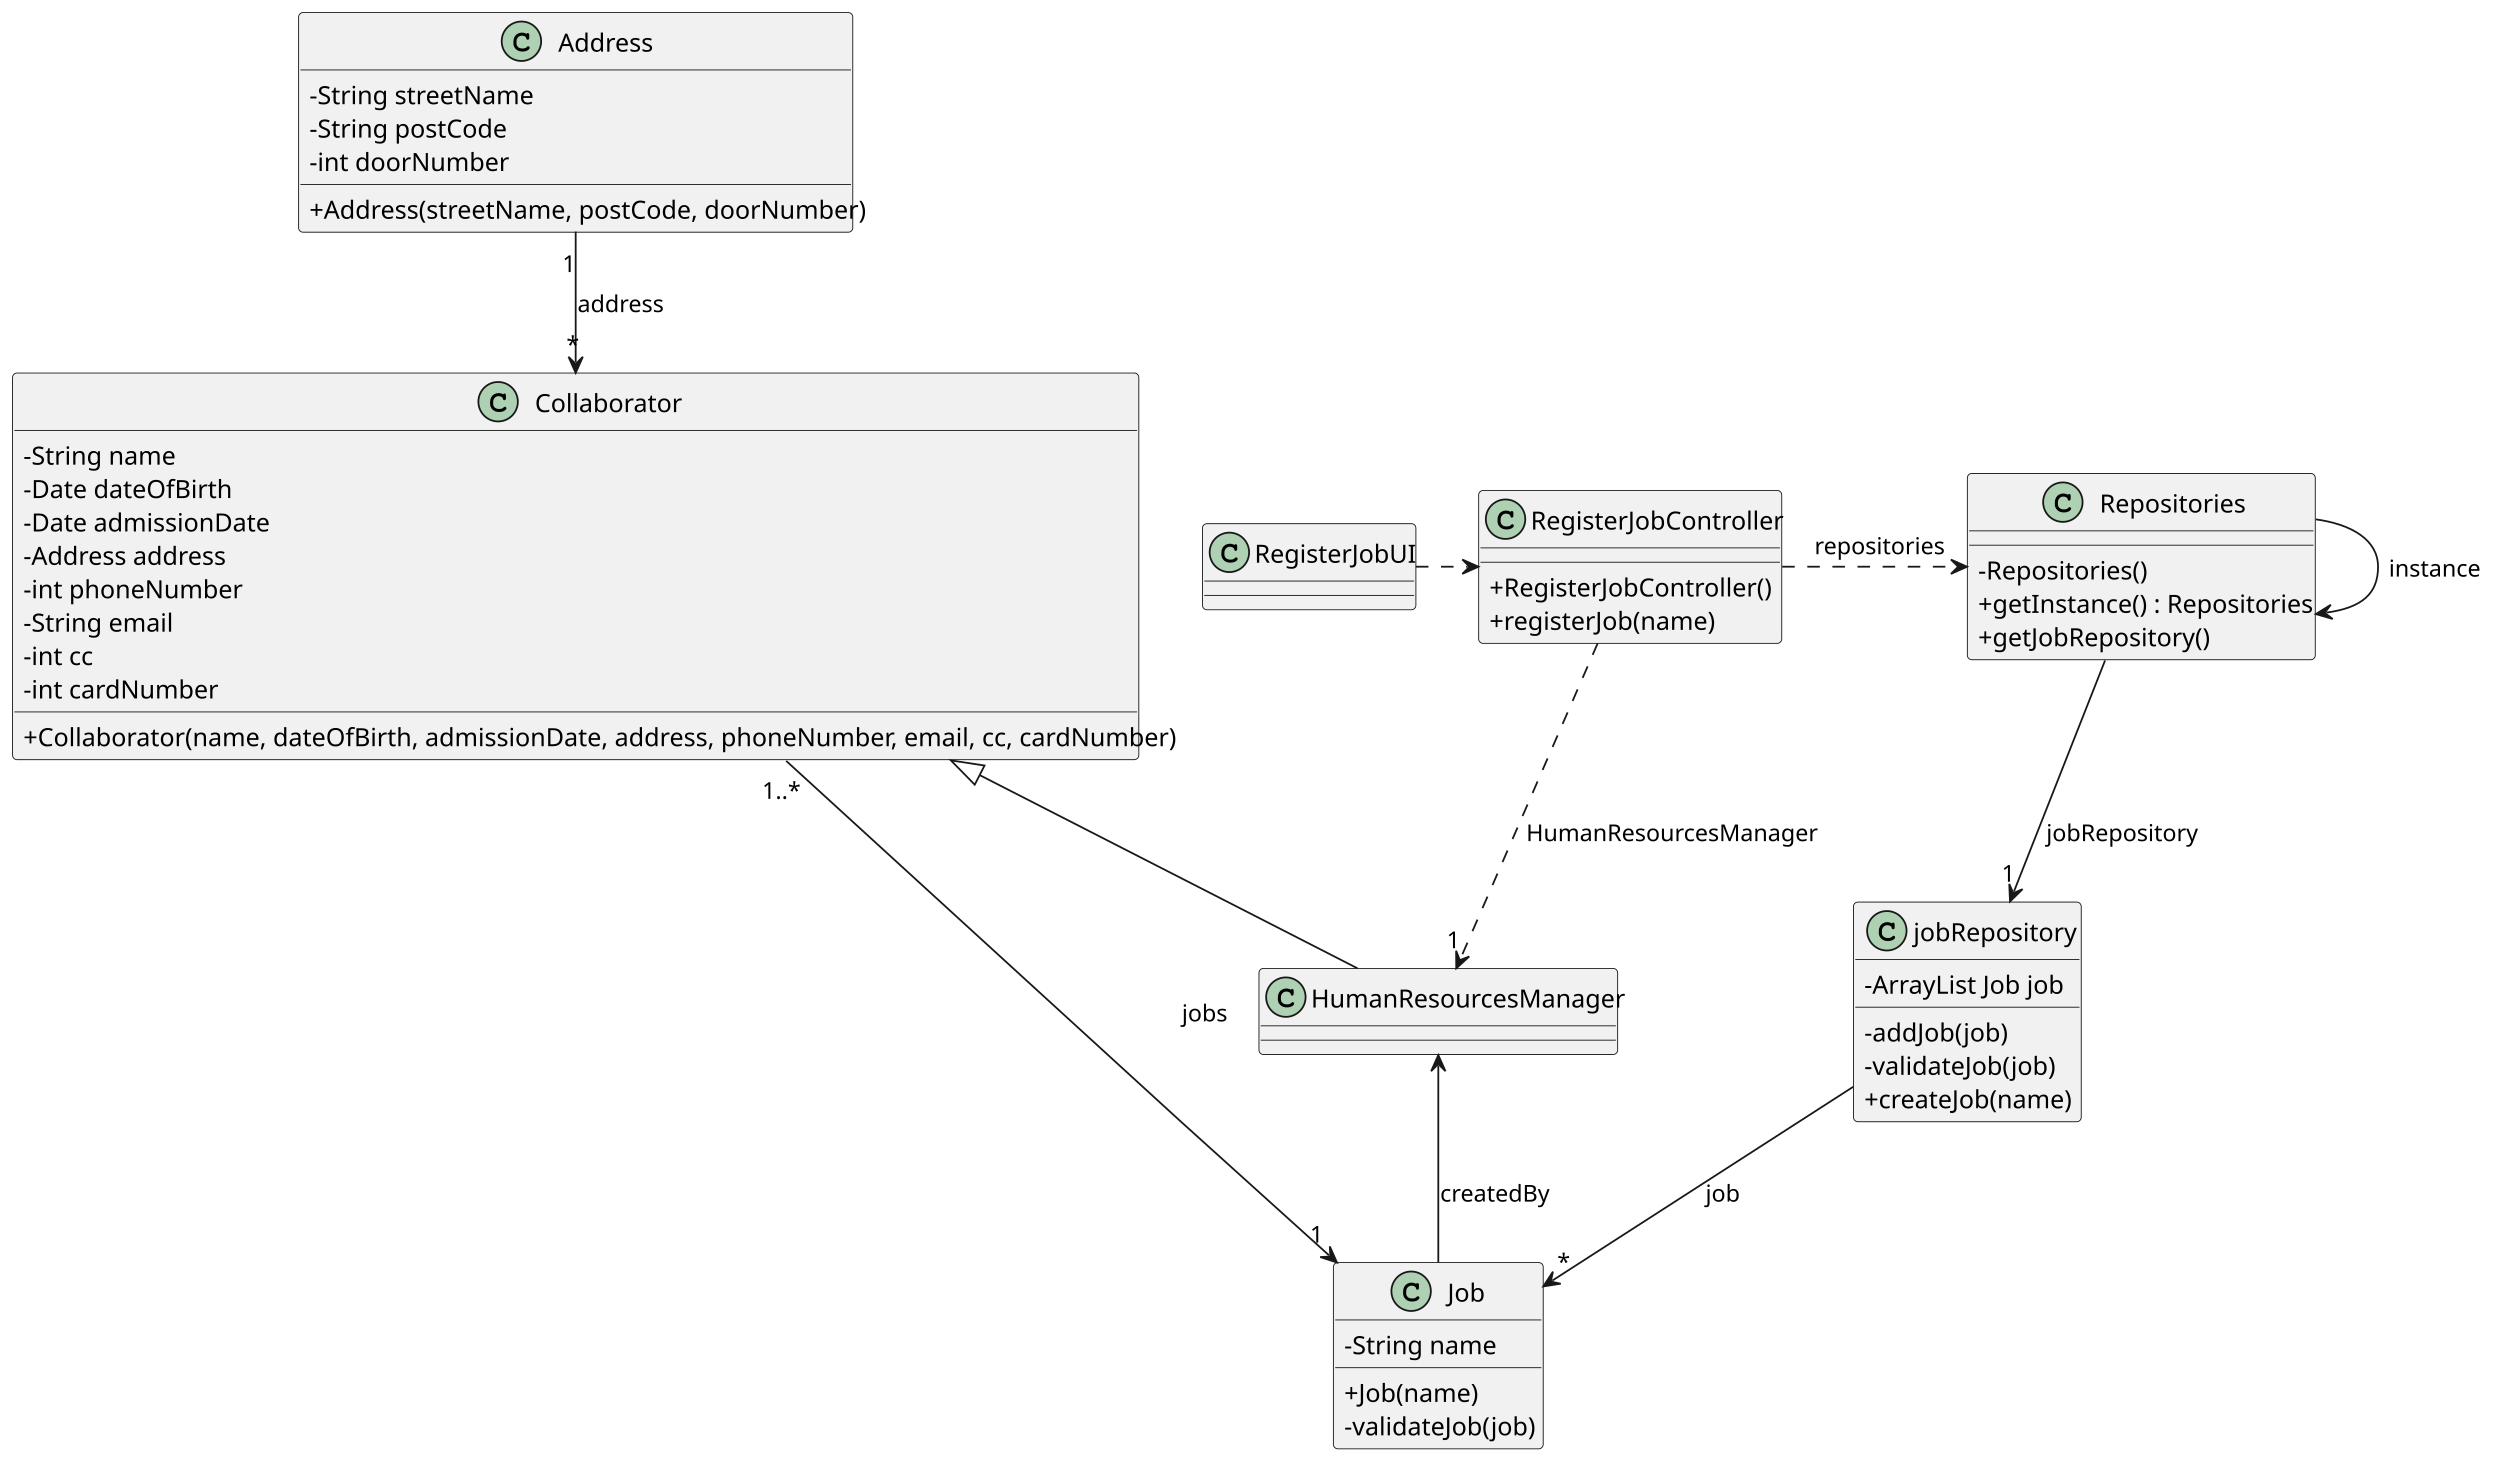
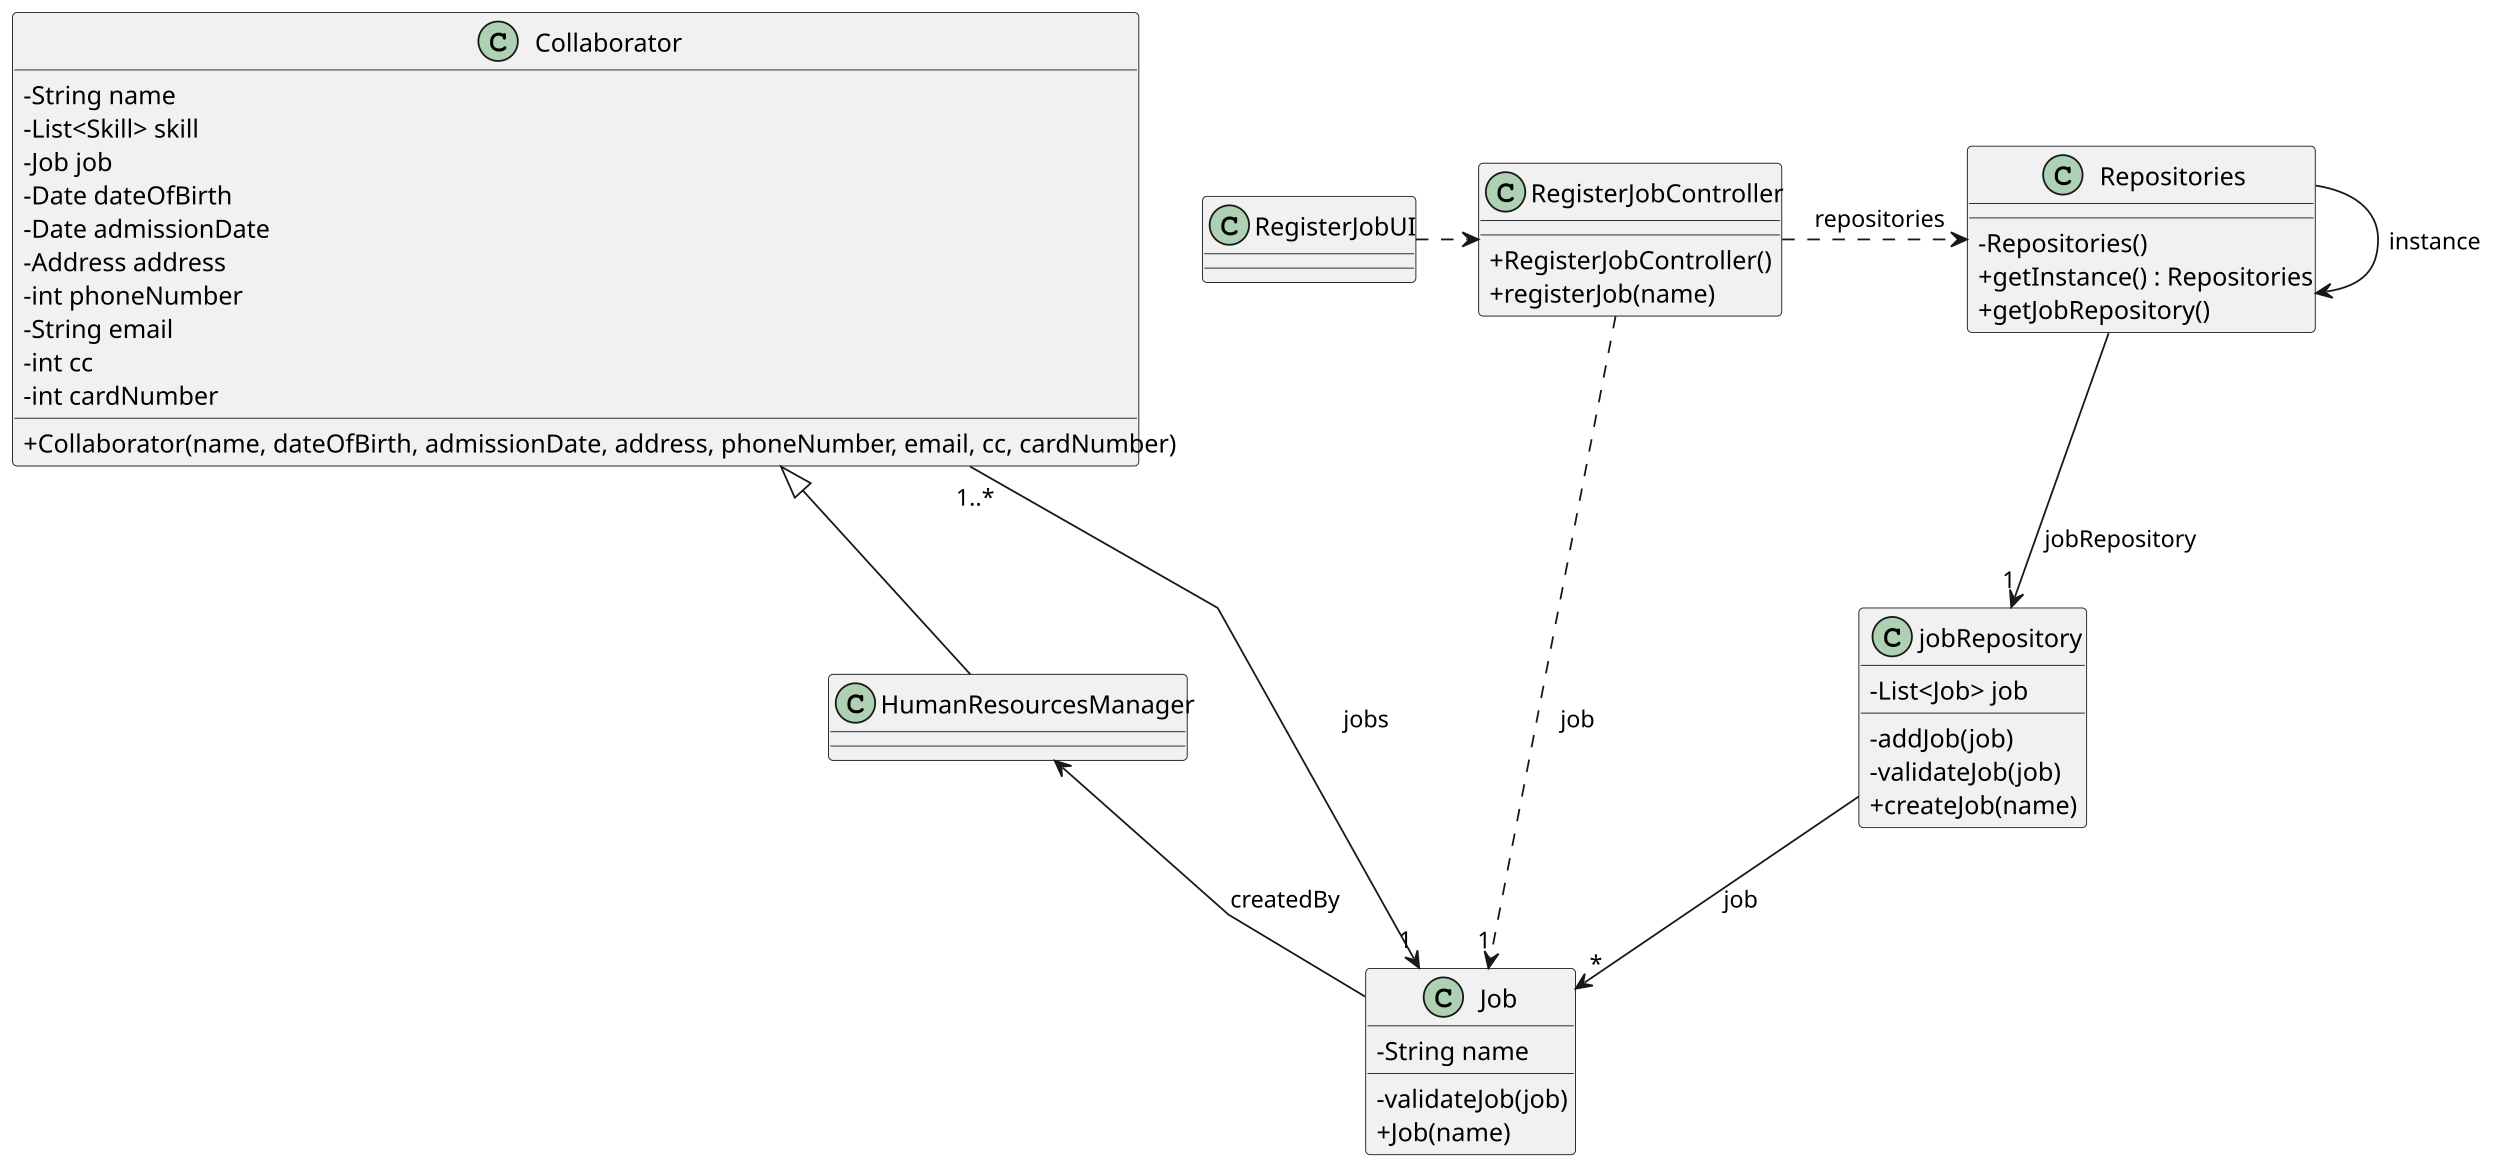
- <svg xmlns="http://www.w3.org/2000/svg" contentStyleType="text/css" height="814px" preserveAspectRatio="none" style="width:1394px;height:814px;background:#FFFFFF;" version="1.1" viewBox="0 0 1394 814" width="1394px" zoomAndPan="magnify">
+ <svg xmlns="http://www.w3.org/2000/svg" contentStyleType="text/css" height="650px" preserveAspectRatio="none" style="width:1394px;height:650px;background:#FFFFFF;" version="1.1" viewBox="0 0 1394 650" width="1394px" zoomAndPan="magnify">
  <defs />
  <g>
    <g id="elem_Job">
-       <rect codeLine="11" fill="#F1F1F1" height="103.863" id="Job" rx="2.5" ry="2.5" style="stroke:#181818;stroke-width:0.5;" width="117" x="743.5" y="704" />
-       <ellipse cx="786.85" cy="720" fill="#ADD1B2" rx="11" ry="11" style="stroke:#181818;stroke-width:1.0;" />
-       <path d="M789.616,715.875 Q789.772,715.656 789.959,715.547 Q790.147,715.438 790.366,715.438 Q790.741,715.438 790.975,715.703 Q791.209,715.953 791.209,716.562 L791.209,718.016 Q791.209,718.625 790.975,718.891 Q790.741,719.156 790.366,719.156 Q790.022,719.156 789.819,718.953 Q789.616,718.766 789.506,718.25 Q789.459,717.891 789.272,717.703 Q788.944,717.328 788.334,717.109 Q787.725,716.891 787.1,716.891 Q786.334,716.891 785.694,717.219 Q785.069,717.547 784.569,718.297 Q784.084,719.047 784.084,720.078 L784.084,721.172 Q784.084,722.406 784.975,723.234 Q785.866,724.047 787.459,724.047 Q788.397,724.047 789.053,723.797 Q789.444,723.641 789.866,723.203 Q790.131,722.938 790.272,722.859 Q790.428,722.781 790.631,722.781 Q790.959,722.781 791.209,723.047 Q791.475,723.297 791.475,723.641 Q791.475,723.984 791.131,724.391 Q790.631,724.969 789.834,725.297 Q788.756,725.75 787.459,725.75 Q785.944,725.75 784.741,725.125 Q783.756,724.625 783.069,723.562 Q782.381,722.484 782.381,721.203 L782.381,720.047 Q782.381,718.719 782.991,717.578 Q783.616,716.422 784.709,715.812 Q785.803,715.188 787.038,715.188 Q787.772,715.188 788.413,715.359 Q789.069,715.516 789.616,715.875 Z " fill="#000000" />
-       <text fill="#000000" font-family="sans-serif" font-size="14" lengthAdjust="spacing" textLength="22" x="807.15" y="725.797">Job</text>
-       <line style="stroke:#181818;stroke-width:0.5;" x1="744.5" x2="859.5" y1="736" y2="736" />
-       <text fill="#000000" font-family="sans-serif" font-size="14" lengthAdjust="spacing" textLength="81" x="749.5" y="755.107">-String name</text>
-       <line style="stroke:#181818;stroke-width:0.5;" x1="744.5" x2="859.5" y1="762.621" y2="762.621" />
-       <text fill="#000000" font-family="sans-serif" font-size="14" lengthAdjust="spacing" textLength="75" x="749.5" y="781.729">+Job(name)</text>
-       <text fill="#000000" font-family="sans-serif" font-size="14" lengthAdjust="spacing" textLength="105" x="749.5" y="800.35">-validateJob(job)</text>
+       <rect codeLine="11" fill="#F1F1F1" height="103.863" id="Job" rx="2.5" ry="2.5" style="stroke:#181818;stroke-width:0.5;" width="117" x="761.5" y="540" />
+       <ellipse cx="804.85" cy="556" fill="#ADD1B2" rx="11" ry="11" style="stroke:#181818;stroke-width:1.0;" />
+       <path d="M807.616,551.875 Q807.772,551.656 807.959,551.547 Q808.147,551.438 808.366,551.438 Q808.741,551.438 808.975,551.703 Q809.209,551.953 809.209,552.562 L809.209,554.016 Q809.209,554.625 808.975,554.891 Q808.741,555.156 808.366,555.156 Q808.022,555.156 807.819,554.953 Q807.616,554.766 807.506,554.25 Q807.459,553.891 807.272,553.703 Q806.944,553.328 806.334,553.109 Q805.725,552.891 805.1,552.891 Q804.334,552.891 803.694,553.219 Q803.069,553.547 802.569,554.297 Q802.084,555.047 802.084,556.078 L802.084,557.172 Q802.084,558.406 802.975,559.234 Q803.866,560.047 805.459,560.047 Q806.397,560.047 807.053,559.797 Q807.444,559.641 807.866,559.203 Q808.131,558.938 808.272,558.859 Q808.428,558.781 808.631,558.781 Q808.959,558.781 809.209,559.047 Q809.475,559.297 809.475,559.641 Q809.475,559.984 809.131,560.391 Q808.631,560.969 807.834,561.297 Q806.756,561.75 805.459,561.75 Q803.944,561.75 802.741,561.125 Q801.756,560.625 801.069,559.562 Q800.381,558.484 800.381,557.203 L800.381,556.047 Q800.381,554.719 800.991,553.578 Q801.616,552.422 802.709,551.812 Q803.803,551.188 805.038,551.188 Q805.772,551.188 806.413,551.359 Q807.069,551.516 807.616,551.875 Z " fill="#000000" />
+       <text fill="#000000" font-family="sans-serif" font-size="14" lengthAdjust="spacing" textLength="22" x="825.15" y="561.797">Job</text>
+       <line style="stroke:#181818;stroke-width:0.5;" x1="762.5" x2="877.5" y1="572" y2="572" />
+       <text fill="#000000" font-family="sans-serif" font-size="14" lengthAdjust="spacing" textLength="81" x="767.5" y="591.107">-String name</text>
+       <line style="stroke:#181818;stroke-width:0.5;" x1="762.5" x2="877.5" y1="598.621" y2="598.621" />
+       <text fill="#000000" font-family="sans-serif" font-size="14" lengthAdjust="spacing" textLength="105" x="767.5" y="617.729">-validateJob(job)</text>
+       <text fill="#000000" font-family="sans-serif" font-size="14" lengthAdjust="spacing" textLength="75" x="767.5" y="636.35">+Job(name)</text>
    </g>
    <g id="elem_RegisterJobController">
-       <rect codeLine="18" fill="#F1F1F1" height="85.242" id="RegisterJobController" rx="2.5" ry="2.5" style="stroke:#181818;stroke-width:0.5;" width="169" x="824.5" y="273.5" />
-       <ellipse cx="839.5" cy="289.5" fill="#ADD1B2" rx="11" ry="11" style="stroke:#181818;stroke-width:1.0;" />
-       <path d="M842.266,285.375 Q842.422,285.156 842.609,285.047 Q842.797,284.938 843.016,284.938 Q843.391,284.938 843.625,285.203 Q843.859,285.453 843.859,286.062 L843.859,287.516 Q843.859,288.125 843.625,288.391 Q843.391,288.656 843.016,288.656 Q842.672,288.656 842.469,288.453 Q842.266,288.266 842.156,287.75 Q842.109,287.391 841.922,287.203 Q841.594,286.828 840.984,286.609 Q840.375,286.391 839.75,286.391 Q838.984,286.391 838.344,286.719 Q837.719,287.047 837.219,287.797 Q836.734,288.547 836.734,289.578 L836.734,290.672 Q836.734,291.906 837.625,292.734 Q838.516,293.547 840.109,293.547 Q841.047,293.547 841.703,293.297 Q842.094,293.141 842.516,292.703 Q842.781,292.438 842.922,292.359 Q843.078,292.281 843.281,292.281 Q843.609,292.281 843.859,292.547 Q844.125,292.797 844.125,293.141 Q844.125,293.484 843.781,293.891 Q843.281,294.469 842.484,294.797 Q841.406,295.25 840.109,295.25 Q838.594,295.25 837.391,294.625 Q836.406,294.125 835.719,293.062 Q835.031,291.984 835.031,290.703 L835.031,289.547 Q835.031,288.219 835.641,287.078 Q836.266,285.922 837.359,285.312 Q838.453,284.688 839.688,284.688 Q840.422,284.688 841.062,284.859 Q841.719,285.016 842.266,285.375 Z " fill="#000000" />
-       <text fill="#000000" font-family="sans-serif" font-size="14" lengthAdjust="spacing" textLength="137" x="853.5" y="295.297">RegisterJobController</text>
-       <line style="stroke:#181818;stroke-width:0.5;" x1="825.5" x2="992.5" y1="305.5" y2="305.5" />
-       <line style="stroke:#181818;stroke-width:0.5;" x1="825.5" x2="992.5" y1="313.5" y2="313.5" />
-       <text fill="#000000" font-family="sans-serif" font-size="14" lengthAdjust="spacing" textLength="155" x="830.5" y="332.607">+RegisterJobController()</text>
-       <text fill="#000000" font-family="sans-serif" font-size="14" lengthAdjust="spacing" textLength="123" x="830.5" y="351.228">+registerJob(name)</text>
+       <rect codeLine="18" fill="#F1F1F1" height="85.242" id="RegisterJobController" rx="2.5" ry="2.5" style="stroke:#181818;stroke-width:0.5;" width="169" x="824.5" y="91" />
+       <ellipse cx="839.5" cy="107" fill="#ADD1B2" rx="11" ry="11" style="stroke:#181818;stroke-width:1.0;" />
+       <path d="M842.266,102.875 Q842.422,102.656 842.609,102.547 Q842.797,102.438 843.016,102.438 Q843.391,102.438 843.625,102.703 Q843.859,102.953 843.859,103.562 L843.859,105.016 Q843.859,105.625 843.625,105.891 Q843.391,106.156 843.016,106.156 Q842.672,106.156 842.469,105.953 Q842.266,105.766 842.156,105.25 Q842.109,104.891 841.922,104.703 Q841.594,104.328 840.984,104.109 Q840.375,103.891 839.75,103.891 Q838.984,103.891 838.344,104.219 Q837.719,104.547 837.219,105.297 Q836.734,106.047 836.734,107.078 L836.734,108.172 Q836.734,109.406 837.625,110.234 Q838.516,111.047 840.109,111.047 Q841.047,111.047 841.703,110.797 Q842.094,110.641 842.516,110.203 Q842.781,109.938 842.922,109.859 Q843.078,109.781 843.281,109.781 Q843.609,109.781 843.859,110.047 Q844.125,110.297 844.125,110.641 Q844.125,110.984 843.781,111.391 Q843.281,111.969 842.484,112.297 Q841.406,112.75 840.109,112.75 Q838.594,112.75 837.391,112.125 Q836.406,111.625 835.719,110.562 Q835.031,109.484 835.031,108.203 L835.031,107.047 Q835.031,105.719 835.641,104.578 Q836.266,103.422 837.359,102.812 Q838.453,102.188 839.688,102.188 Q840.422,102.188 841.062,102.359 Q841.719,102.516 842.266,102.875 Z " fill="#000000" />
+       <text fill="#000000" font-family="sans-serif" font-size="14" lengthAdjust="spacing" textLength="137" x="853.5" y="112.797">RegisterJobController</text>
+       <line style="stroke:#181818;stroke-width:0.5;" x1="825.5" x2="992.5" y1="123" y2="123" />
+       <line style="stroke:#181818;stroke-width:0.5;" x1="825.5" x2="992.5" y1="131" y2="131" />
+       <text fill="#000000" font-family="sans-serif" font-size="14" lengthAdjust="spacing" textLength="155" x="830.5" y="150.107">+RegisterJobController()</text>
+       <text fill="#000000" font-family="sans-serif" font-size="14" lengthAdjust="spacing" textLength="123" x="830.5" y="168.728">+registerJob(name)</text>
    </g>
    <g id="elem_RegisterJobUI">
-       <rect codeLine="24" fill="#F1F1F1" height="48" id="RegisterJobUI" rx="2.5" ry="2.5" style="stroke:#181818;stroke-width:0.5;" width="119" x="670.5" y="292" />
-       <ellipse cx="685.5" cy="308" fill="#ADD1B2" rx="11" ry="11" style="stroke:#181818;stroke-width:1.0;" />
-       <path d="M688.266,303.875 Q688.422,303.656 688.609,303.547 Q688.797,303.438 689.016,303.438 Q689.391,303.438 689.625,303.703 Q689.859,303.953 689.859,304.562 L689.859,306.016 Q689.859,306.625 689.625,306.891 Q689.391,307.156 689.016,307.156 Q688.672,307.156 688.469,306.953 Q688.266,306.766 688.156,306.25 Q688.109,305.891 687.922,305.703 Q687.594,305.328 686.984,305.109 Q686.375,304.891 685.75,304.891 Q684.984,304.891 684.344,305.219 Q683.719,305.547 683.219,306.297 Q682.734,307.047 682.734,308.078 L682.734,309.172 Q682.734,310.406 683.625,311.234 Q684.516,312.047 686.109,312.047 Q687.047,312.047 687.703,311.797 Q688.094,311.641 688.516,311.203 Q688.781,310.938 688.922,310.859 Q689.078,310.781 689.281,310.781 Q689.609,310.781 689.859,311.047 Q690.125,311.297 690.125,311.641 Q690.125,311.984 689.781,312.391 Q689.281,312.969 688.484,313.297 Q687.406,313.75 686.109,313.75 Q684.594,313.75 683.391,313.125 Q682.406,312.625 681.719,311.562 Q681.031,310.484 681.031,309.203 L681.031,308.047 Q681.031,306.719 681.641,305.578 Q682.266,304.422 683.359,303.812 Q684.453,303.188 685.688,303.188 Q686.422,303.188 687.062,303.359 Q687.719,303.516 688.266,303.875 Z " fill="#000000" />
-       <text fill="#000000" font-family="sans-serif" font-size="14" lengthAdjust="spacing" textLength="87" x="699.5" y="313.797">RegisterJobUI</text>
-       <line style="stroke:#181818;stroke-width:0.5;" x1="671.5" x2="788.5" y1="324" y2="324" />
-       <line style="stroke:#181818;stroke-width:0.5;" x1="671.5" x2="788.5" y1="332" y2="332" />
+       <rect codeLine="24" fill="#F1F1F1" height="48" id="RegisterJobUI" rx="2.5" ry="2.5" style="stroke:#181818;stroke-width:0.5;" width="119" x="670.5" y="109.5" />
+       <ellipse cx="685.5" cy="125.5" fill="#ADD1B2" rx="11" ry="11" style="stroke:#181818;stroke-width:1.0;" />
+       <path d="M688.266,121.375 Q688.422,121.156 688.609,121.047 Q688.797,120.938 689.016,120.938 Q689.391,120.938 689.625,121.203 Q689.859,121.453 689.859,122.062 L689.859,123.516 Q689.859,124.125 689.625,124.391 Q689.391,124.656 689.016,124.656 Q688.672,124.656 688.469,124.453 Q688.266,124.266 688.156,123.75 Q688.109,123.391 687.922,123.203 Q687.594,122.828 686.984,122.609 Q686.375,122.391 685.75,122.391 Q684.984,122.391 684.344,122.719 Q683.719,123.047 683.219,123.797 Q682.734,124.547 682.734,125.578 L682.734,126.672 Q682.734,127.906 683.625,128.734 Q684.516,129.547 686.109,129.547 Q687.047,129.547 687.703,129.297 Q688.094,129.141 688.516,128.703 Q688.781,128.438 688.922,128.359 Q689.078,128.281 689.281,128.281 Q689.609,128.281 689.859,128.547 Q690.125,128.797 690.125,129.141 Q690.125,129.484 689.781,129.891 Q689.281,130.469 688.484,130.797 Q687.406,131.25 686.109,131.25 Q684.594,131.25 683.391,130.625 Q682.406,130.125 681.719,129.062 Q681.031,127.984 681.031,126.703 L681.031,125.547 Q681.031,124.219 681.641,123.078 Q682.266,121.922 683.359,121.312 Q684.453,120.688 685.688,120.688 Q686.422,120.688 687.062,120.859 Q687.719,121.016 688.266,121.375 Z " fill="#000000" />
+       <text fill="#000000" font-family="sans-serif" font-size="14" lengthAdjust="spacing" textLength="87" x="699.5" y="131.297">RegisterJobUI</text>
+       <line style="stroke:#181818;stroke-width:0.5;" x1="671.5" x2="788.5" y1="141.5" y2="141.5" />
+       <line style="stroke:#181818;stroke-width:0.5;" x1="671.5" x2="788.5" y1="149.5" y2="149.5" />
    </g>
    <g id="elem_Collaborator">
-       <rect codeLine="27" fill="#F1F1F1" height="215.59" id="Collaborator" rx="2.5" ry="2.5" style="stroke:#181818;stroke-width:0.5;" width="628" x="7" y="208" />
-       <ellipse cx="277.75" cy="224" fill="#ADD1B2" rx="11" ry="11" style="stroke:#181818;stroke-width:1.0;" />
-       <path d="M280.516,219.875 Q280.672,219.656 280.859,219.547 Q281.047,219.438 281.266,219.438 Q281.641,219.438 281.875,219.703 Q282.109,219.953 282.109,220.562 L282.109,222.016 Q282.109,222.625 281.875,222.891 Q281.641,223.156 281.266,223.156 Q280.922,223.156 280.719,222.953 Q280.516,222.766 280.406,222.25 Q280.359,221.891 280.172,221.703 Q279.844,221.328 279.234,221.109 Q278.625,220.891 278,220.891 Q277.234,220.891 276.594,221.219 Q275.969,221.547 275.469,222.297 Q274.984,223.047 274.984,224.078 L274.984,225.172 Q274.984,226.406 275.875,227.234 Q276.766,228.047 278.359,228.047 Q279.297,228.047 279.953,227.797 Q280.344,227.641 280.766,227.203 Q281.031,226.938 281.172,226.859 Q281.328,226.781 281.531,226.781 Q281.859,226.781 282.109,227.047 Q282.375,227.297 282.375,227.641 Q282.375,227.984 282.031,228.391 Q281.531,228.969 280.734,229.297 Q279.656,229.75 278.359,229.75 Q276.844,229.75 275.641,229.125 Q274.656,228.625 273.969,227.562 Q273.281,226.484 273.281,225.203 L273.281,224.047 Q273.281,222.719 273.891,221.578 Q274.516,220.422 275.609,219.812 Q276.703,219.188 277.938,219.188 Q278.672,219.188 279.312,219.359 Q279.969,219.516 280.516,219.875 Z " fill="#000000" />
-       <text fill="#000000" font-family="sans-serif" font-size="14" lengthAdjust="spacing" textLength="78" x="298.25" y="229.797">Collaborator</text>
-       <line style="stroke:#181818;stroke-width:0.5;" x1="8" x2="634" y1="240" y2="240" />
-       <text fill="#000000" font-family="sans-serif" font-size="14" lengthAdjust="spacing" textLength="81" x="13" y="259.107">-String name</text>
-       <text fill="#000000" font-family="sans-serif" font-size="14" lengthAdjust="spacing" textLength="111" x="13" y="277.728">-Date dateOfBirth</text>
-       <text fill="#000000" font-family="sans-serif" font-size="14" lengthAdjust="spacing" textLength="132" x="13" y="296.35">-Date admissionDate</text>
-       <text fill="#000000" font-family="sans-serif" font-size="14" lengthAdjust="spacing" textLength="112" x="13" y="314.971">-Address address</text>
-       <text fill="#000000" font-family="sans-serif" font-size="14" lengthAdjust="spacing" textLength="113" x="13" y="333.592">-int phoneNumber</text>
-       <text fill="#000000" font-family="sans-serif" font-size="14" lengthAdjust="spacing" textLength="79" x="13" y="352.213">-String email</text>
-       <text fill="#000000" font-family="sans-serif" font-size="14" lengthAdjust="spacing" textLength="38" x="13" y="370.834">-int cc</text>
-       <text fill="#000000" font-family="sans-serif" font-size="14" lengthAdjust="spacing" textLength="101" x="13" y="389.455">-int cardNumber</text>
-       <line style="stroke:#181818;stroke-width:0.5;" x1="8" x2="634" y1="396.969" y2="396.969" />
-       <text fill="#000000" font-family="sans-serif" font-size="14" lengthAdjust="spacing" textLength="616" x="13" y="416.076">+Collaborator(name, dateOfBirth, admissionDate, address, phoneNumber, email, cc, cardNumber)</text>
-     </g>
-     <g id="elem_Address">
-       <rect codeLine="40" fill="#F1F1F1" height="122.484" id="Address" rx="2.5" ry="2.5" style="stroke:#181818;stroke-width:0.5;" width="309" x="166.5" y="7" />
-       <ellipse cx="290.75" cy="23" fill="#ADD1B2" rx="11" ry="11" style="stroke:#181818;stroke-width:1.0;" />
-       <path d="M293.516,18.875 Q293.672,18.656 293.859,18.547 Q294.047,18.438 294.266,18.438 Q294.641,18.438 294.875,18.703 Q295.109,18.953 295.109,19.562 L295.109,21.016 Q295.109,21.625 294.875,21.891 Q294.641,22.156 294.266,22.156 Q293.922,22.156 293.719,21.953 Q293.516,21.766 293.406,21.25 Q293.359,20.891 293.172,20.703 Q292.844,20.328 292.234,20.109 Q291.625,19.891 291,19.891 Q290.234,19.891 289.594,20.219 Q288.969,20.547 288.469,21.297 Q287.984,22.047 287.984,23.078 L287.984,24.172 Q287.984,25.406 288.875,26.234 Q289.766,27.047 291.359,27.047 Q292.297,27.047 292.953,26.797 Q293.344,26.641 293.766,26.203 Q294.031,25.938 294.172,25.859 Q294.328,25.781 294.531,25.781 Q294.859,25.781 295.109,26.047 Q295.375,26.297 295.375,26.641 Q295.375,26.984 295.031,27.391 Q294.531,27.969 293.734,28.297 Q292.656,28.75 291.359,28.75 Q289.844,28.75 288.641,28.125 Q287.656,27.625 286.969,26.562 Q286.281,25.484 286.281,24.203 L286.281,23.047 Q286.281,21.719 286.891,20.578 Q287.516,19.422 288.609,18.812 Q289.703,18.188 290.938,18.188 Q291.672,18.188 292.312,18.359 Q292.969,18.516 293.516,18.875 Z " fill="#000000" />
-       <text fill="#000000" font-family="sans-serif" font-size="14" lengthAdjust="spacing" textLength="52" x="311.25" y="28.797">Address</text>
-       <line style="stroke:#181818;stroke-width:0.5;" x1="167.5" x2="474.5" y1="39" y2="39" />
-       <text fill="#000000" font-family="sans-serif" font-size="14" lengthAdjust="spacing" textLength="118" x="172.5" y="58.107">-String streetName</text>
-       <text fill="#000000" font-family="sans-serif" font-size="14" lengthAdjust="spacing" textLength="107" x="172.5" y="76.728">-String postCode</text>
-       <text fill="#000000" font-family="sans-serif" font-size="14" lengthAdjust="spacing" textLength="102" x="172.5" y="95.35">-int doorNumber</text>
-       <line style="stroke:#181818;stroke-width:0.5;" x1="167.5" x2="474.5" y1="102.863" y2="102.863" />
-       <text fill="#000000" font-family="sans-serif" font-size="14" lengthAdjust="spacing" textLength="297" x="172.5" y="121.971">+Address(streetName, postCode, doorNumber)</text>
+       <rect codeLine="27" fill="#F1F1F1" height="252.832" id="Collaborator" rx="2.5" ry="2.5" style="stroke:#181818;stroke-width:0.5;" width="628" x="7" y="7" />
+       <ellipse cx="277.75" cy="23" fill="#ADD1B2" rx="11" ry="11" style="stroke:#181818;stroke-width:1.0;" />
+       <path d="M280.516,18.875 Q280.672,18.656 280.859,18.547 Q281.047,18.438 281.266,18.438 Q281.641,18.438 281.875,18.703 Q282.109,18.953 282.109,19.562 L282.109,21.016 Q282.109,21.625 281.875,21.891 Q281.641,22.156 281.266,22.156 Q280.922,22.156 280.719,21.953 Q280.516,21.766 280.406,21.25 Q280.359,20.891 280.172,20.703 Q279.844,20.328 279.234,20.109 Q278.625,19.891 278,19.891 Q277.234,19.891 276.594,20.219 Q275.969,20.547 275.469,21.297 Q274.984,22.047 274.984,23.078 L274.984,24.172 Q274.984,25.406 275.875,26.234 Q276.766,27.047 278.359,27.047 Q279.297,27.047 279.953,26.797 Q280.344,26.641 280.766,26.203 Q281.031,25.938 281.172,25.859 Q281.328,25.781 281.531,25.781 Q281.859,25.781 282.109,26.047 Q282.375,26.297 282.375,26.641 Q282.375,26.984 282.031,27.391 Q281.531,27.969 280.734,28.297 Q279.656,28.75 278.359,28.75 Q276.844,28.75 275.641,28.125 Q274.656,27.625 273.969,26.562 Q273.281,25.484 273.281,24.203 L273.281,23.047 Q273.281,21.719 273.891,20.578 Q274.516,19.422 275.609,18.812 Q276.703,18.188 277.938,18.188 Q278.672,18.188 279.312,18.359 Q279.969,18.516 280.516,18.875 Z " fill="#000000" />
+       <text fill="#000000" font-family="sans-serif" font-size="14" lengthAdjust="spacing" textLength="78" x="298.25" y="28.797">Collaborator</text>
+       <line style="stroke:#181818;stroke-width:0.5;" x1="8" x2="634" y1="39" y2="39" />
+       <text fill="#000000" font-family="sans-serif" font-size="14" lengthAdjust="spacing" textLength="81" x="13" y="58.107">-String name</text>
+       <text fill="#000000" font-family="sans-serif" font-size="14" lengthAdjust="spacing" textLength="95" x="13" y="76.728">-List&lt;Skill&gt; skill</text>
+       <text fill="#000000" font-family="sans-serif" font-size="14" lengthAdjust="spacing" textLength="50" x="13" y="95.35">-Job job</text>
+       <text fill="#000000" font-family="sans-serif" font-size="14" lengthAdjust="spacing" textLength="111" x="13" y="113.971">-Date dateOfBirth</text>
+       <text fill="#000000" font-family="sans-serif" font-size="14" lengthAdjust="spacing" textLength="132" x="13" y="132.592">-Date admissionDate</text>
+       <text fill="#000000" font-family="sans-serif" font-size="14" lengthAdjust="spacing" textLength="112" x="13" y="151.213">-Address address</text>
+       <text fill="#000000" font-family="sans-serif" font-size="14" lengthAdjust="spacing" textLength="113" x="13" y="169.834">-int phoneNumber</text>
+       <text fill="#000000" font-family="sans-serif" font-size="14" lengthAdjust="spacing" textLength="79" x="13" y="188.455">-String email</text>
+       <text fill="#000000" font-family="sans-serif" font-size="14" lengthAdjust="spacing" textLength="38" x="13" y="207.076">-int cc</text>
+       <text fill="#000000" font-family="sans-serif" font-size="14" lengthAdjust="spacing" textLength="101" x="13" y="225.697">-int cardNumber</text>
+       <line style="stroke:#181818;stroke-width:0.5;" x1="8" x2="634" y1="233.211" y2="233.211" />
+       <text fill="#000000" font-family="sans-serif" font-size="14" lengthAdjust="spacing" textLength="616" x="13" y="252.318">+Collaborator(name, dateOfBirth, admissionDate, address, phoneNumber, email, cc, cardNumber)</text>
    </g>
    <g id="elem_HumanResourcesManager">
-       <rect codeLine="48" fill="#F1F1F1" height="48" id="HumanResourcesManager" rx="2.5" ry="2.5" style="stroke:#181818;stroke-width:0.5;" width="200" x="702" y="540" />
-       <ellipse cx="717" cy="556" fill="#ADD1B2" rx="11" ry="11" style="stroke:#181818;stroke-width:1.0;" />
-       <path d="M719.766,551.875 Q719.922,551.656 720.109,551.547 Q720.297,551.438 720.516,551.438 Q720.891,551.438 721.125,551.703 Q721.359,551.953 721.359,552.562 L721.359,554.016 Q721.359,554.625 721.125,554.891 Q720.891,555.156 720.516,555.156 Q720.172,555.156 719.969,554.953 Q719.766,554.766 719.656,554.25 Q719.609,553.891 719.422,553.703 Q719.094,553.328 718.484,553.109 Q717.875,552.891 717.25,552.891 Q716.484,552.891 715.844,553.219 Q715.219,553.547 714.719,554.297 Q714.234,555.047 714.234,556.078 L714.234,557.172 Q714.234,558.406 715.125,559.234 Q716.016,560.047 717.609,560.047 Q718.547,560.047 719.203,559.797 Q719.594,559.641 720.016,559.203 Q720.281,558.938 720.422,558.859 Q720.578,558.781 720.781,558.781 Q721.109,558.781 721.359,559.047 Q721.625,559.297 721.625,559.641 Q721.625,559.984 721.281,560.391 Q720.781,560.969 719.984,561.297 Q718.906,561.75 717.609,561.75 Q716.094,561.75 714.891,561.125 Q713.906,560.625 713.219,559.562 Q712.531,558.484 712.531,557.203 L712.531,556.047 Q712.531,554.719 713.141,553.578 Q713.766,552.422 714.859,551.812 Q715.953,551.188 717.188,551.188 Q717.922,551.188 718.562,551.359 Q719.219,551.516 719.766,551.875 Z " fill="#000000" />
-       <text fill="#000000" font-family="sans-serif" font-size="14" lengthAdjust="spacing" textLength="168" x="731" y="561.797">HumanResourcesManager</text>
-       <line style="stroke:#181818;stroke-width:0.5;" x1="703" x2="901" y1="572" y2="572" />
-       <line style="stroke:#181818;stroke-width:0.5;" x1="703" x2="901" y1="580" y2="580" />
+       <rect codeLine="42" fill="#F1F1F1" height="48" id="HumanResourcesManager" rx="2.5" ry="2.5" style="stroke:#181818;stroke-width:0.5;" width="200" x="462" y="376" />
+       <ellipse cx="477" cy="392" fill="#ADD1B2" rx="11" ry="11" style="stroke:#181818;stroke-width:1.0;" />
+       <path d="M479.766,387.875 Q479.922,387.656 480.109,387.547 Q480.297,387.438 480.516,387.438 Q480.891,387.438 481.125,387.703 Q481.359,387.953 481.359,388.562 L481.359,390.016 Q481.359,390.625 481.125,390.891 Q480.891,391.156 480.516,391.156 Q480.172,391.156 479.969,390.953 Q479.766,390.766 479.656,390.25 Q479.609,389.891 479.422,389.703 Q479.094,389.328 478.484,389.109 Q477.875,388.891 477.25,388.891 Q476.484,388.891 475.844,389.219 Q475.219,389.547 474.719,390.297 Q474.234,391.047 474.234,392.078 L474.234,393.172 Q474.234,394.406 475.125,395.234 Q476.016,396.047 477.609,396.047 Q478.547,396.047 479.203,395.797 Q479.594,395.641 480.016,395.203 Q480.281,394.938 480.422,394.859 Q480.578,394.781 480.781,394.781 Q481.109,394.781 481.359,395.047 Q481.625,395.297 481.625,395.641 Q481.625,395.984 481.281,396.391 Q480.781,396.969 479.984,397.297 Q478.906,397.75 477.609,397.75 Q476.094,397.75 474.891,397.125 Q473.906,396.625 473.219,395.562 Q472.531,394.484 472.531,393.203 L472.531,392.047 Q472.531,390.719 473.141,389.578 Q473.766,388.422 474.859,387.812 Q475.953,387.188 477.188,387.188 Q477.922,387.188 478.562,387.359 Q479.219,387.516 479.766,387.875 Z " fill="#000000" />
+       <text fill="#000000" font-family="sans-serif" font-size="14" lengthAdjust="spacing" textLength="168" x="491" y="397.797">HumanResourcesManager</text>
+       <line style="stroke:#181818;stroke-width:0.5;" x1="463" x2="661" y1="408" y2="408" />
+       <line style="stroke:#181818;stroke-width:0.5;" x1="463" x2="661" y1="416" y2="416" />
    </g>
    <g id="elem_Repositories">
-       <rect codeLine="51" fill="#F1F1F1" height="103.863" id="Repositories" rx="2.5" ry="2.5" style="stroke:#181818;stroke-width:0.5;" width="194" x="1097" y="264" />
-       <ellipse cx="1150.25" cy="280" fill="#ADD1B2" rx="11" ry="11" style="stroke:#181818;stroke-width:1.0;" />
-       <path d="M1153.016,275.875 Q1153.172,275.656 1153.359,275.547 Q1153.547,275.438 1153.766,275.438 Q1154.141,275.438 1154.375,275.703 Q1154.609,275.953 1154.609,276.562 L1154.609,278.016 Q1154.609,278.625 1154.375,278.891 Q1154.141,279.156 1153.766,279.156 Q1153.422,279.156 1153.219,278.953 Q1153.016,278.766 1152.906,278.25 Q1152.859,277.891 1152.672,277.703 Q1152.344,277.328 1151.734,277.109 Q1151.125,276.891 1150.5,276.891 Q1149.734,276.891 1149.094,277.219 Q1148.469,277.547 1147.969,278.297 Q1147.484,279.047 1147.484,280.078 L1147.484,281.172 Q1147.484,282.406 1148.375,283.234 Q1149.266,284.047 1150.859,284.047 Q1151.797,284.047 1152.453,283.797 Q1152.844,283.641 1153.266,283.203 Q1153.531,282.938 1153.672,282.859 Q1153.828,282.781 1154.031,282.781 Q1154.359,282.781 1154.609,283.047 Q1154.875,283.297 1154.875,283.641 Q1154.875,283.984 1154.531,284.391 Q1154.031,284.969 1153.234,285.297 Q1152.156,285.75 1150.859,285.75 Q1149.344,285.75 1148.141,285.125 Q1147.156,284.625 1146.469,283.562 Q1145.781,282.484 1145.781,281.203 L1145.781,280.047 Q1145.781,278.719 1146.391,277.578 Q1147.016,276.422 1148.109,275.812 Q1149.203,275.188 1150.438,275.188 Q1151.172,275.188 1151.812,275.359 Q1152.469,275.516 1153.016,275.875 Z " fill="#000000" />
-       <text fill="#000000" font-family="sans-serif" font-size="14" lengthAdjust="spacing" textLength="79" x="1170.75" y="285.797">Repositories</text>
-       <line style="stroke:#181818;stroke-width:0.5;" x1="1098" x2="1290" y1="296" y2="296" />
-       <line style="stroke:#181818;stroke-width:0.5;" x1="1098" x2="1290" y1="304" y2="304" />
-       <text fill="#000000" font-family="sans-serif" font-size="14" lengthAdjust="spacing" textLength="94" x="1103" y="323.107">-Repositories()</text>
-       <text fill="#000000" font-family="sans-serif" font-size="14" lengthAdjust="spacing" textLength="182" x="1103" y="341.728">+getInstance() : Repositories</text>
-       <text fill="#000000" font-family="sans-serif" font-size="14" lengthAdjust="spacing" textLength="128" x="1103" y="360.35">+getJobRepository()</text>
+       <rect codeLine="45" fill="#F1F1F1" height="103.863" id="Repositories" rx="2.5" ry="2.5" style="stroke:#181818;stroke-width:0.5;" width="194" x="1097" y="81.5" />
+       <ellipse cx="1150.25" cy="97.5" fill="#ADD1B2" rx="11" ry="11" style="stroke:#181818;stroke-width:1.0;" />
+       <path d="M1153.016,93.375 Q1153.172,93.156 1153.359,93.047 Q1153.547,92.938 1153.766,92.938 Q1154.141,92.938 1154.375,93.203 Q1154.609,93.453 1154.609,94.062 L1154.609,95.516 Q1154.609,96.125 1154.375,96.391 Q1154.141,96.656 1153.766,96.656 Q1153.422,96.656 1153.219,96.453 Q1153.016,96.266 1152.906,95.75 Q1152.859,95.391 1152.672,95.203 Q1152.344,94.828 1151.734,94.609 Q1151.125,94.391 1150.5,94.391 Q1149.734,94.391 1149.094,94.719 Q1148.469,95.047 1147.969,95.797 Q1147.484,96.547 1147.484,97.578 L1147.484,98.672 Q1147.484,99.906 1148.375,100.734 Q1149.266,101.547 1150.859,101.547 Q1151.797,101.547 1152.453,101.297 Q1152.844,101.141 1153.266,100.703 Q1153.531,100.438 1153.672,100.359 Q1153.828,100.281 1154.031,100.281 Q1154.359,100.281 1154.609,100.547 Q1154.875,100.797 1154.875,101.141 Q1154.875,101.484 1154.531,101.891 Q1154.031,102.469 1153.234,102.797 Q1152.156,103.25 1150.859,103.25 Q1149.344,103.25 1148.141,102.625 Q1147.156,102.125 1146.469,101.062 Q1145.781,99.984 1145.781,98.703 L1145.781,97.547 Q1145.781,96.219 1146.391,95.078 Q1147.016,93.922 1148.109,93.312 Q1149.203,92.688 1150.438,92.688 Q1151.172,92.688 1151.812,92.859 Q1152.469,93.016 1153.016,93.375 Z " fill="#000000" />
+       <text fill="#000000" font-family="sans-serif" font-size="14" lengthAdjust="spacing" textLength="79" x="1170.75" y="103.297">Repositories</text>
+       <line style="stroke:#181818;stroke-width:0.5;" x1="1098" x2="1290" y1="113.5" y2="113.5" />
+       <line style="stroke:#181818;stroke-width:0.5;" x1="1098" x2="1290" y1="121.5" y2="121.5" />
+       <text fill="#000000" font-family="sans-serif" font-size="14" lengthAdjust="spacing" textLength="94" x="1103" y="140.607">-Repositories()</text>
+       <text fill="#000000" font-family="sans-serif" font-size="14" lengthAdjust="spacing" textLength="182" x="1103" y="159.228">+getInstance() : Repositories</text>
+       <text fill="#000000" font-family="sans-serif" font-size="14" lengthAdjust="spacing" textLength="128" x="1103" y="177.85">+getJobRepository()</text>
    </g>
    <g id="elem_jobRepository">
-       <rect codeLine="58" fill="#F1F1F1" height="122.484" id="jobRepository" rx="2.5" ry="2.5" style="stroke:#181818;stroke-width:0.5;" width="127" x="1033.5" y="503" />
-       <ellipse cx="1052.1" cy="519" fill="#ADD1B2" rx="11" ry="11" style="stroke:#181818;stroke-width:1.0;" />
-       <path d="M1054.866,514.875 Q1055.022,514.656 1055.209,514.547 Q1055.397,514.438 1055.616,514.438 Q1055.991,514.438 1056.225,514.703 Q1056.459,514.953 1056.459,515.562 L1056.459,517.016 Q1056.459,517.625 1056.225,517.891 Q1055.991,518.156 1055.616,518.156 Q1055.272,518.156 1055.069,517.953 Q1054.866,517.766 1054.756,517.25 Q1054.709,516.891 1054.522,516.703 Q1054.194,516.328 1053.584,516.109 Q1052.975,515.891 1052.35,515.891 Q1051.584,515.891 1050.944,516.219 Q1050.319,516.547 1049.819,517.297 Q1049.334,518.047 1049.334,519.078 L1049.334,520.172 Q1049.334,521.406 1050.225,522.234 Q1051.116,523.047 1052.709,523.047 Q1053.647,523.047 1054.303,522.797 Q1054.694,522.641 1055.116,522.203 Q1055.381,521.938 1055.522,521.859 Q1055.678,521.781 1055.881,521.781 Q1056.209,521.781 1056.459,522.047 Q1056.725,522.297 1056.725,522.641 Q1056.725,522.984 1056.381,523.391 Q1055.881,523.969 1055.084,524.297 Q1054.006,524.75 1052.709,524.75 Q1051.194,524.75 1049.991,524.125 Q1049.006,523.625 1048.319,522.562 Q1047.631,521.484 1047.631,520.203 L1047.631,519.047 Q1047.631,517.719 1048.241,516.578 Q1048.866,515.422 1049.959,514.812 Q1051.053,514.188 1052.287,514.188 Q1053.022,514.188 1053.662,514.359 Q1054.319,514.516 1054.866,514.875 Z " fill="#000000" />
-       <text fill="#000000" font-family="sans-serif" font-size="14" lengthAdjust="spacing" textLength="87" x="1066.9" y="524.797">jobRepository</text>
-       <line style="stroke:#181818;stroke-width:0.5;" x1="1034.5" x2="1159.5" y1="535" y2="535" />
-       <text fill="#000000" font-family="sans-serif" font-size="14" lengthAdjust="spacing" textLength="110" x="1039.5" y="554.107">-ArrayList Job job</text>
-       <line style="stroke:#181818;stroke-width:0.5;" x1="1034.5" x2="1159.5" y1="561.621" y2="561.621" />
-       <text fill="#000000" font-family="sans-serif" font-size="14" lengthAdjust="spacing" textLength="80" x="1039.5" y="580.729">-addJob(job)</text>
-       <text fill="#000000" font-family="sans-serif" font-size="14" lengthAdjust="spacing" textLength="105" x="1039.5" y="599.35">-validateJob(job)</text>
-       <text fill="#000000" font-family="sans-serif" font-size="14" lengthAdjust="spacing" textLength="115" x="1039.5" y="617.971">+createJob(name)</text>
+       <rect codeLine="52" fill="#F1F1F1" height="122.484" id="jobRepository" rx="2.5" ry="2.5" style="stroke:#181818;stroke-width:0.5;" width="127" x="1036.5" y="339" />
+       <ellipse cx="1055.1" cy="355" fill="#ADD1B2" rx="11" ry="11" style="stroke:#181818;stroke-width:1.0;" />
+       <path d="M1057.866,350.875 Q1058.022,350.656 1058.209,350.547 Q1058.397,350.438 1058.616,350.438 Q1058.991,350.438 1059.225,350.703 Q1059.459,350.953 1059.459,351.562 L1059.459,353.016 Q1059.459,353.625 1059.225,353.891 Q1058.991,354.156 1058.616,354.156 Q1058.272,354.156 1058.069,353.953 Q1057.866,353.766 1057.756,353.25 Q1057.709,352.891 1057.522,352.703 Q1057.194,352.328 1056.584,352.109 Q1055.975,351.891 1055.35,351.891 Q1054.584,351.891 1053.944,352.219 Q1053.319,352.547 1052.819,353.297 Q1052.334,354.047 1052.334,355.078 L1052.334,356.172 Q1052.334,357.406 1053.225,358.234 Q1054.116,359.047 1055.709,359.047 Q1056.647,359.047 1057.303,358.797 Q1057.694,358.641 1058.116,358.203 Q1058.381,357.938 1058.522,357.859 Q1058.678,357.781 1058.881,357.781 Q1059.209,357.781 1059.459,358.047 Q1059.725,358.297 1059.725,358.641 Q1059.725,358.984 1059.381,359.391 Q1058.881,359.969 1058.084,360.297 Q1057.006,360.75 1055.709,360.75 Q1054.194,360.75 1052.991,360.125 Q1052.006,359.625 1051.319,358.562 Q1050.631,357.484 1050.631,356.203 L1050.631,355.047 Q1050.631,353.719 1051.241,352.578 Q1051.866,351.422 1052.959,350.812 Q1054.053,350.188 1055.287,350.188 Q1056.022,350.188 1056.662,350.359 Q1057.319,350.516 1057.866,350.875 Z " fill="#000000" />
+       <text fill="#000000" font-family="sans-serif" font-size="14" lengthAdjust="spacing" textLength="87" x="1069.9" y="360.797">jobRepository</text>
+       <line style="stroke:#181818;stroke-width:0.5;" x1="1037.5" x2="1162.5" y1="371" y2="371" />
+       <text fill="#000000" font-family="sans-serif" font-size="14" lengthAdjust="spacing" textLength="88" x="1042.5" y="390.107">-List&lt;Job&gt; job</text>
+       <line style="stroke:#181818;stroke-width:0.5;" x1="1037.5" x2="1162.5" y1="397.621" y2="397.621" />
+       <text fill="#000000" font-family="sans-serif" font-size="14" lengthAdjust="spacing" textLength="80" x="1042.5" y="416.728">-addJob(job)</text>
+       <text fill="#000000" font-family="sans-serif" font-size="14" lengthAdjust="spacing" textLength="105" x="1042.5" y="435.35">-validateJob(job)</text>
+       <text fill="#000000" font-family="sans-serif" font-size="14" lengthAdjust="spacing" textLength="115" x="1042.5" y="453.971">+createJob(name)</text>
    </g>
    <g id="link_RegisterJobController_Repositories">
-       <path codeLine="66" d="M993.74,316 C1026.14,316 1057.35,316 1090.83,316 " fill="none" id="RegisterJobController-to-Repositories" style="stroke:#181818;stroke-width:1.0;stroke-dasharray:7.0,7.0;" />
-       <polygon fill="#181818" points="1096.83,316,1087.83,312,1091.83,316,1087.83,320,1096.83,316" style="stroke:#181818;stroke-width:1.0;" />
-       <text fill="#000000" font-family="sans-serif" font-size="13" lengthAdjust="spacing" textLength="67" x="1011.75" y="309.028">repositories</text>
+       <path codeLine="60" d="M993.74,133.5 C1026.14,133.5 1057.35,133.5 1090.83,133.5 " fill="none" id="RegisterJobController-to-Repositories" style="stroke:#181818;stroke-width:1.0;stroke-dasharray:7.0,7.0;" />
+       <polygon fill="#181818" points="1096.83,133.5,1087.83,129.5,1091.83,133.5,1087.83,137.5,1096.83,133.5" style="stroke:#181818;stroke-width:1.0;" />
+       <text fill="#000000" font-family="sans-serif" font-size="13" lengthAdjust="spacing" textLength="67" x="1011.75" y="126.528">repositories</text>
+     </g>
+     <g id="link_RegisterJobController_Job">
+       <path codeLine="61" d="M900.87,176.22 C884.52,260.08 848.868,442.931 831.108,534.011 " fill="none" id="RegisterJobController-to-Job" style="stroke:#181818;stroke-width:1.0;stroke-dasharray:7.0,7.0;" />
+       <polygon fill="#181818" points="829.96,539.9,835.609,531.832,830.917,534.992,827.756,530.301,829.96,539.9" style="stroke:#181818;stroke-width:1.0;" />
+       <text fill="#000000" font-family="sans-serif" font-size="13" lengthAdjust="spacing" textLength="17" x="870" y="405.528">job</text>
+       <text fill="#000000" font-family="sans-serif" font-size="13" lengthAdjust="spacing" textLength="7" x="823.828" y="528.814">1</text>
    </g>
    <g id="link_RegisterJobUI_RegisterJobController">
-       <path codeLine="67" d="M789.5,316 C789.61,316 789.67,316 789.67,316 C789.67,316 802.02,316 818.38,316 " fill="none" id="RegisterJobUI-to-RegisterJobController" style="stroke:#181818;stroke-width:1.0;stroke-dasharray:7.0,7.0;" />
-       <polygon fill="#181818" points="824.38,316,815.38,312,819.38,316,815.38,320,824.38,316" style="stroke:#181818;stroke-width:1.0;" />
+       <path codeLine="63" d="M789.5,133.5 C789.61,133.5 789.67,133.5 789.67,133.5 C789.67,133.5 802.02,133.5 818.38,133.5 " fill="none" id="RegisterJobUI-to-RegisterJobController" style="stroke:#181818;stroke-width:1.0;stroke-dasharray:7.0,7.0;" />
+       <polygon fill="#181818" points="824.38,133.5,815.38,129.5,819.38,133.5,815.38,137.5,824.38,133.5" style="stroke:#181818;stroke-width:1.0;" />
    </g>
    <g id="link_Repositories_Repositories">
-       <path codeLine="68" d="M1291.28,289.59 C1311.48,292.37 1326,301.17 1326,316 C1326,330.83 1317.424,338.812 1297.224,341.592 " fill="none" id="Repositories-to-Repositories" style="stroke:#181818;stroke-width:1.0;" />
-       <polygon fill="#181818" points="1291.28,342.41,1300.741,345.146,1296.233,341.728,1299.651,337.22,1291.28,342.41" style="stroke:#181818;stroke-width:1.0;" />
-       <text fill="#000000" font-family="sans-serif" font-size="13" lengthAdjust="spacing" textLength="49" x="1332" y="321.528">instance</text>
+       <path codeLine="65" d="M1291.28,103.47 C1311.48,106.63 1326,116.64 1326,133.5 C1326,150.36 1317.408,159.443 1297.208,162.603 " fill="none" id="Repositories-to-Repositories" style="stroke:#181818;stroke-width:1.0;" />
+       <polygon fill="#181818" points="1291.28,163.53,1300.79,166.091,1296.22,162.757,1299.554,158.187,1291.28,163.53" style="stroke:#181818;stroke-width:1.0;" />
+       <text fill="#000000" font-family="sans-serif" font-size="13" lengthAdjust="spacing" textLength="49" x="1332" y="139.028">instance</text>
    </g>
    <g id="link_Repositories_jobRepository">
-       <path codeLine="69" d="M1173.78,368.27 C1158.35,407.42 1139.241,455.878 1122.981,497.108 " fill="none" id="Repositories-to-jobRepository" style="stroke:#181818;stroke-width:1.0;" />
-       <polygon fill="#181818" points="1120.78,502.69,1127.803,495.785,1122.614,498.039,1120.361,492.85,1120.78,502.69" style="stroke:#181818;stroke-width:1.0;" />
-       <text fill="#000000" font-family="sans-serif" font-size="13" lengthAdjust="spacing" textLength="79" x="1141" y="469.028">jobRepository</text>
-       <text fill="#000000" font-family="sans-serif" font-size="13" lengthAdjust="spacing" textLength="7" x="1116.125" y="491.635">1</text>
+       <path codeLine="66" d="M1175.76,185.81 C1160.23,229.53 1139.889,286.766 1123.489,332.916 " fill="none" id="Repositories-to-jobRepository" style="stroke:#181818;stroke-width:1.0;" />
+       <polygon fill="#181818" points="1121.48,338.57,1128.263,331.429,1123.154,333.859,1120.725,328.75,1121.48,338.57" style="stroke:#181818;stroke-width:1.0;" />
+       <text fill="#000000" font-family="sans-serif" font-size="13" lengthAdjust="spacing" textLength="79" x="1140" y="305.028">jobRepository</text>
+       <text fill="#000000" font-family="sans-serif" font-size="13" lengthAdjust="spacing" textLength="7" x="1116.447" y="327.939">1</text>
    </g>
    <g id="link_jobRepository_Job">
-       <path codeLine="70" d="M1033.35,605.99 C982.03,639.05 915.474,681.911 865.564,714.061 " fill="none" id="jobRepository-to-Job" style="stroke:#181818;stroke-width:1.0;" />
-       <polygon fill="#181818" points="860.52,717.31,870.252,715.799,864.723,714.602,865.92,709.073,860.52,717.31" style="stroke:#181818;stroke-width:1.0;" />
-       <text fill="#000000" font-family="sans-serif" font-size="13" lengthAdjust="spacing" textLength="17" x="951" y="670.028">job</text>
-       <text fill="#000000" font-family="sans-serif" font-size="13" lengthAdjust="spacing" textLength="5" x="868.338" y="708.319">*</text>
+       <path codeLine="68" d="M1036.46,444.11 C989.03,476.3 929.655,516.591 883.475,547.931 " fill="none" id="jobRepository-to-Job" style="stroke:#181818;stroke-width:1.0;" />
+       <polygon fill="#181818" points="878.51,551.3,888.203,549.556,882.647,548.492,883.711,542.936,878.51,551.3" style="stroke:#181818;stroke-width:1.0;" />
+       <text fill="#000000" font-family="sans-serif" font-size="13" lengthAdjust="spacing" textLength="17" x="961" y="506.028">job</text>
+       <text fill="#000000" font-family="sans-serif" font-size="13" lengthAdjust="spacing" textLength="5" x="886.327" y="542.052">*</text>
    </g>
    <g id="link_Collaborator_HumanResourcesManager">
-       <path codeLine="71" d="M546.245,432.197 C630.865,475.476 704.72,513.25 756.98,539.97 " fill="none" id="Collaborator-backto-HumanResourcesManager" style="stroke:#181818;stroke-width:1.0;" />
-       <polygon fill="none" points="530.22,424,543.513,437.538,548.978,426.855,530.22,424" style="stroke:#181818;stroke-width:1.0;" />
+       <path codeLine="70" d="M447.623,273.475 C487.943,317.725 517.04,349.66 541.04,376 " fill="none" id="Collaborator-backto-HumanResourcesManager" style="stroke:#181818;stroke-width:1.0;" />
+       <polygon fill="none" points="435.5,260.17,443.188,277.516,452.058,269.434,435.5,260.17" style="stroke:#181818;stroke-width:1.0;" />
    </g>
-     <g id="link_RegisterJobController_HumanResourcesManager">
-       <path codeLine="72" d="M890.85,358.73 C868.13,410.96 832.413,493.068 814.403,534.478 " fill="none" id="RegisterJobController-to-HumanResourcesManager" style="stroke:#181818;stroke-width:1.0;stroke-dasharray:7.0,7.0;" />
-       <polygon fill="#181818" points="812.01,539.98,819.268,533.322,814.004,535.395,811.931,530.131,812.01,539.98" style="stroke:#181818;stroke-width:1.0;" />
-       <text fill="#000000" font-family="sans-serif" font-size="13" lengthAdjust="spacing" textLength="153" x="851" y="469.028">HumanResourcesManager</text>
-       <text fill="#000000" font-family="sans-serif" font-size="13" lengthAdjust="spacing" textLength="7" x="806.678" y="528.712">1</text>
+     <g id="link_Collaborator_Job">
+       <path codeLine="71" d="M540.84,260.08 C614.84,302.35 679,339 679,339 C679,339 747.14,460.784 788.37,534.464 " fill="none" id="Collaborator-to-Job" style="stroke:#181818;stroke-width:1.0;" />
+       <polygon fill="#181818" points="791.3,539.7,790.396,529.893,788.858,535.337,783.414,533.799,791.3,539.7" style="stroke:#181818;stroke-width:1.0;" />
+       <text fill="#000000" font-family="sans-serif" font-size="13" lengthAdjust="spacing" textLength="24" x="749" y="405.528">jobs</text>
+       <text fill="#000000" font-family="sans-serif" font-size="13" lengthAdjust="spacing" textLength="20" x="532.971" y="281.931">1..*</text>
+       <text fill="#000000" font-family="sans-serif" font-size="13" lengthAdjust="spacing" textLength="7" x="779.973" y="528.587">1</text>
    </g>
    <g id="link_HumanResourcesManager_Job">
-       <path codeLine="73" d="M802,594.3 C802,622.94 802,666.36 802,703.97 " fill="none" id="HumanResourcesManager-backto-Job" style="stroke:#181818;stroke-width:1.0;" />
-       <polygon fill="#181818" points="802,588.3,798,597.3,802,593.3,806,597.3,802,588.3" style="stroke:#181818;stroke-width:1.0;" />
-       <text fill="#000000" font-family="sans-serif" font-size="13" lengthAdjust="spacing" textLength="59" x="803" y="670.028">createdBy</text>
-     </g>
-     <g id="link_Collaborator_Job">
-       <path codeLine="74" d="M438.39,424.29 C535.65,513.18 658,625 658,625 C658,625 700.707,663.549 741.047,699.969 " fill="none" id="Collaborator-to-Job" style="stroke:#181818;stroke-width:1.0;" />
-       <polygon fill="#181818" points="745.5,703.99,741.5,694.99,741.789,700.639,736.139,700.928,745.5,703.99" style="stroke:#181818;stroke-width:1.0;" />
-       <text fill="#000000" font-family="sans-serif" font-size="13" lengthAdjust="spacing" textLength="24" x="659" y="569.528">jobs</text>
-       <text fill="#000000" font-family="sans-serif" font-size="13" lengthAdjust="spacing" textLength="20" x="424.934" y="445.457">1..*</text>
-       <text fill="#000000" font-family="sans-serif" font-size="13" lengthAdjust="spacing" textLength="7" x="730.438" y="692.916">1</text>
-     </g>
-     <g id="link_Address_Collaborator">
-       <path codeLine="75" d="M321,129.18 C321,152.93 321,174.96 321,201.95 " fill="none" id="Address-to-Collaborator" style="stroke:#181818;stroke-width:1.0;" />
-       <polygon fill="#181818" points="321,207.95,325,198.95,321,202.95,317,198.95,321,207.95" style="stroke:#181818;stroke-width:1.0;" />
-       <text fill="#000000" font-family="sans-serif" font-size="13" lengthAdjust="spacing" textLength="46" x="322" y="174.028">address</text>
-       <text fill="#000000" font-family="sans-serif" font-size="13" lengthAdjust="spacing" textLength="7" x="313.573" y="151.689">1</text>
-       <text fill="#000000" font-family="sans-serif" font-size="13" lengthAdjust="spacing" textLength="5" x="315.824" y="196.808">*</text>
+       <path codeLine="73" d="M592.581,428.099 C628.681,460.089 685,510 685,510 C685,510 724.8,533.88 761.18,555.71 " fill="none" id="HumanResourcesManager-backto-Job" style="stroke:#181818;stroke-width:1.0;" />
+       <polygon fill="#181818" points="588.09,424.12,592.173,433.083,591.832,427.436,597.479,427.095,588.09,424.12" style="stroke:#181818;stroke-width:1.0;" />
+       <text fill="#000000" font-family="sans-serif" font-size="13" lengthAdjust="spacing" textLength="59" x="686" y="506.028">createdBy</text>
    </g>
  </g>
</svg>
